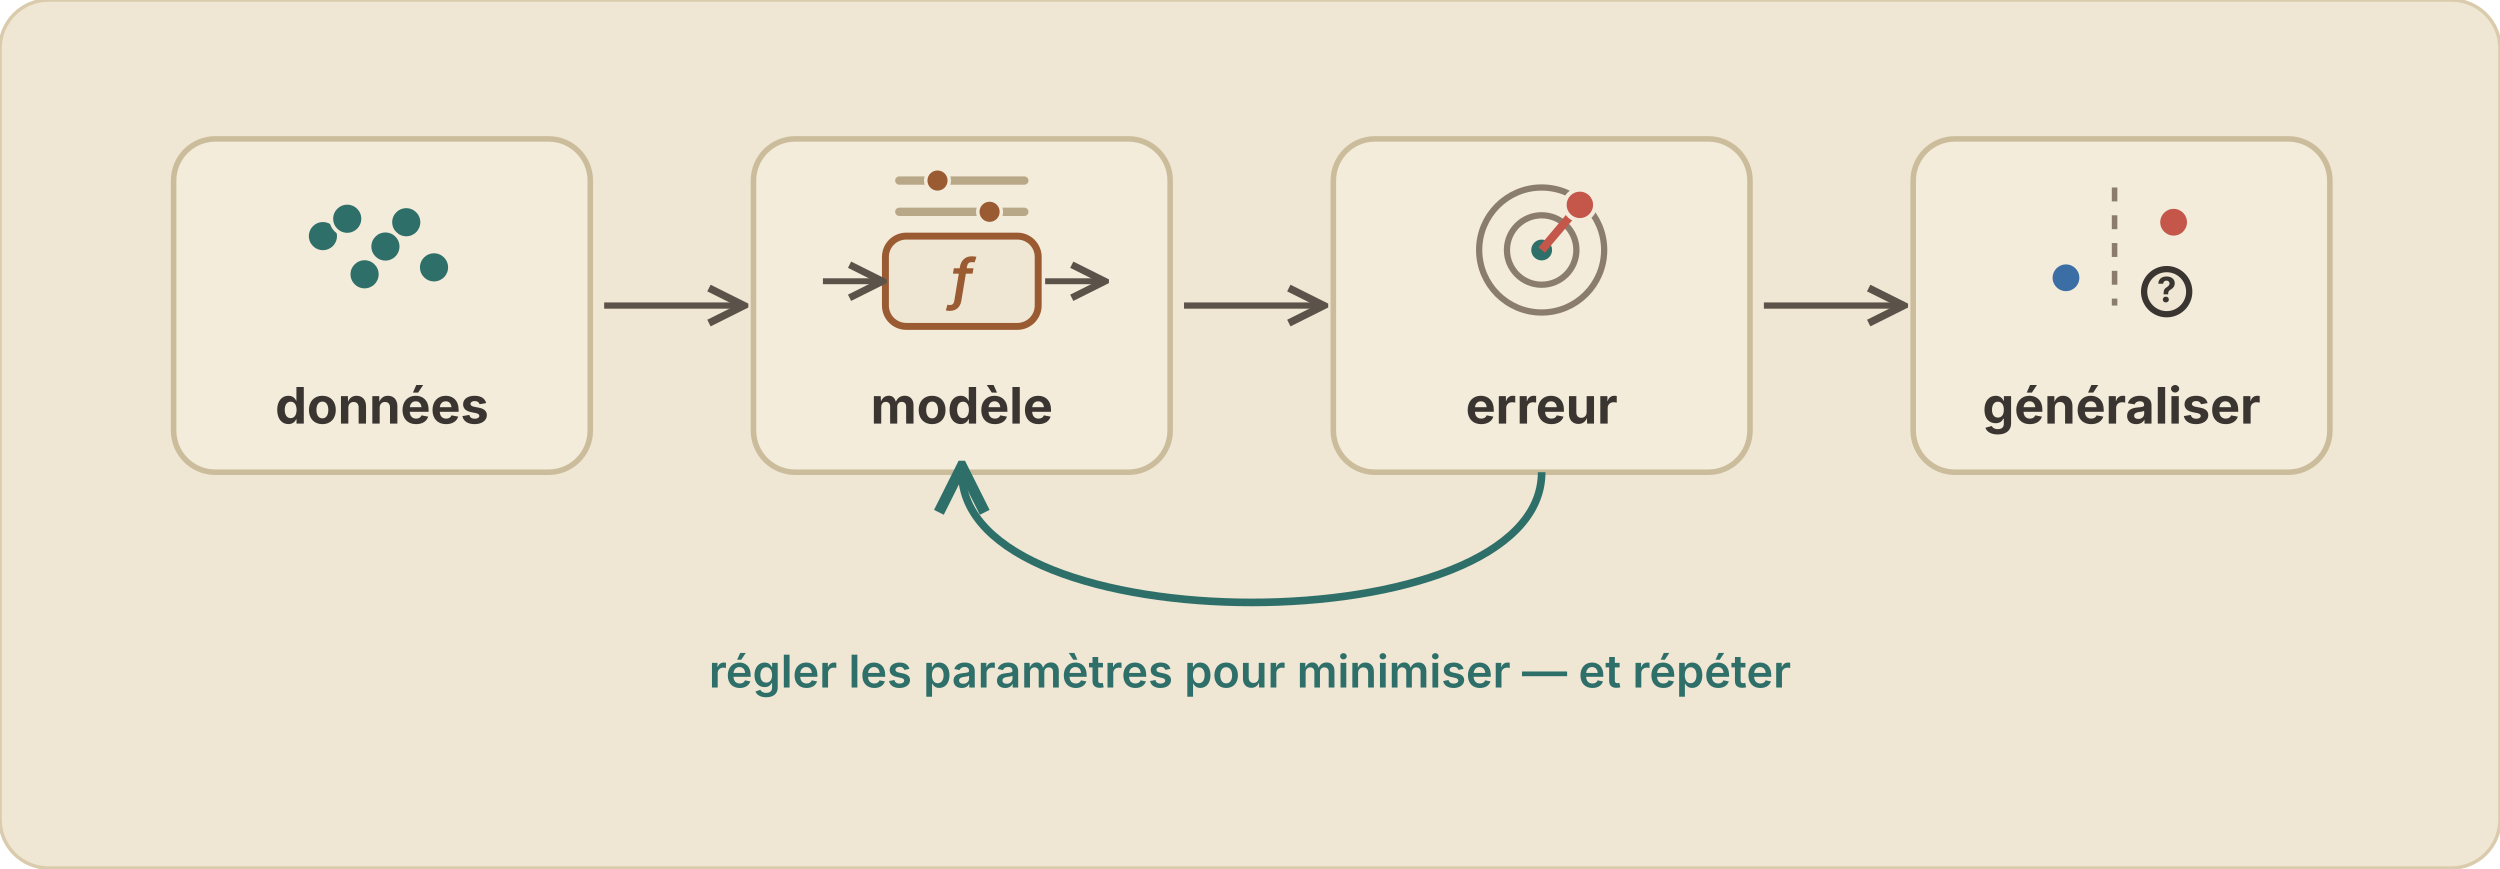
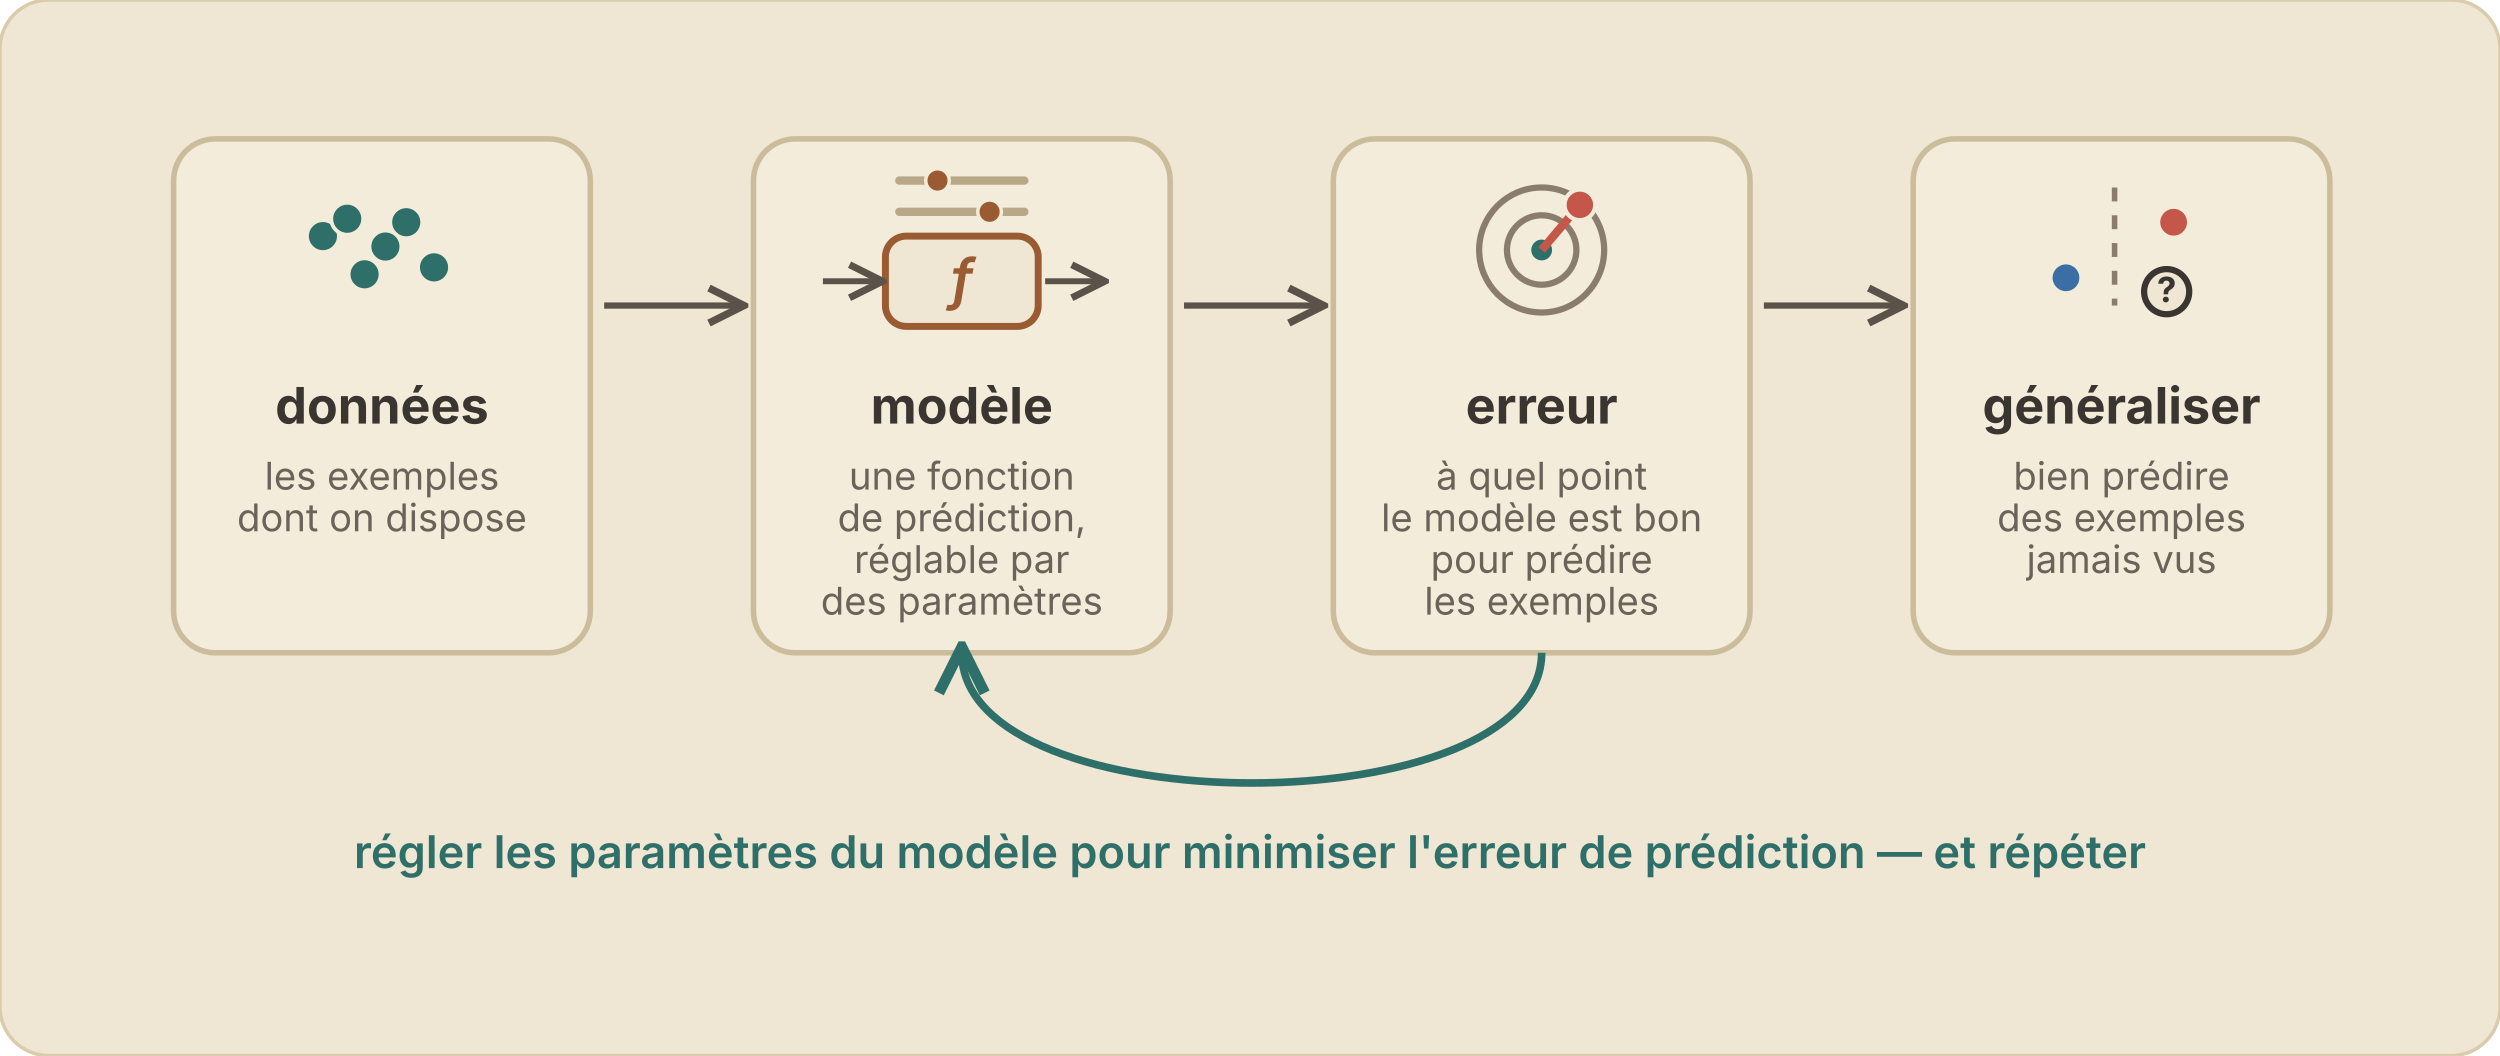
- <svg xmlns="http://www.w3.org/2000/svg" viewBox="0 0 720 250" role="img" font-family="system-ui, -apple-system, sans-serif">
+ <svg xmlns="http://www.w3.org/2000/svg" viewBox="0 0 720 304" role="img" font-family="system-ui, -apple-system, sans-serif">
  <defs>
    <marker id="ar" viewBox="0 0 10 10" refX="8" refY="5" markerWidth="7" markerHeight="7" orient="auto">
      <path d="M1 1 L9 5 L1 9" fill="none" stroke="#5b5249" stroke-width="1.7" />
    </marker>
    <marker id="art" viewBox="0 0 10 10" refX="8" refY="5" markerWidth="7.5" markerHeight="7.5" orient="auto">
      <path d="M1 1 L9 5 L1 9" fill="none" stroke="#2f6f6a" stroke-width="1.9" />
    </marker>
  </defs>
-   <rect x="0" y="0" width="720" height="250" rx="14" fill="#efe7d3" stroke="#d9cbac" />
-   <rect x="50" y="40" width="120" height="96" rx="12" fill="#f3ecda" stroke="#cbbd9c" stroke-width="1.6" />
-   <rect x="217" y="40" width="120" height="96" rx="12" fill="#f3ecda" stroke="#cbbd9c" stroke-width="1.6" />
-   <rect x="384" y="40" width="120" height="96" rx="12" fill="#f3ecda" stroke="#cbbd9c" stroke-width="1.6" />
-   <rect x="551" y="40" width="120" height="96" rx="12" fill="#f3ecda" stroke="#cbbd9c" stroke-width="1.6" />
+   <rect x="0" y="0" width="720" height="304" rx="14" fill="#efe7d3" stroke="#d9cbac" />
+   <rect x="50" y="40" width="120" height="148" rx="12" fill="#f3ecda" stroke="#cbbd9c" stroke-width="1.6" />
+   <rect x="217" y="40" width="120" height="148" rx="12" fill="#f3ecda" stroke="#cbbd9c" stroke-width="1.6" />
+   <rect x="384" y="40" width="120" height="148" rx="12" fill="#f3ecda" stroke="#cbbd9c" stroke-width="1.6" />
+   <rect x="551" y="40" width="120" height="148" rx="12" fill="#f3ecda" stroke="#cbbd9c" stroke-width="1.6" />
  <g fill="#2f6f6a" stroke="#f3ecda" stroke-width="1.1">
    <circle cx="93" cy="68" r="4.6" />
    <circle cx="105" cy="79" r="4.6" />
    <circle cx="117" cy="64" r="4.6" />
    <circle cx="125" cy="77" r="4.6" />
    <circle cx="111" cy="71" r="4.6" />
    <circle cx="100" cy="63" r="4.6" />
  </g>
  <text x="110" y="122" font-size="14.5" fill="#3a3531" text-anchor="middle" font-weight="700">données</text>
+   <text x="110" y="141" font-size="11" fill="#6b625a" text-anchor="middle">les exemples</text>
+   <text x="110" y="153" font-size="11" fill="#6b625a" text-anchor="middle">dont on dispose</text>
  <line x1="259" y1="52" x2="295" y2="52" stroke="#b8a888" stroke-width="2.4" stroke-linecap="round" />
  <circle cx="270" cy="52" r="3.4" fill="#9a5b33" stroke="#f3ecda" stroke-width="1" />
  <line x1="259" y1="61" x2="295" y2="61" stroke="#b8a888" stroke-width="2.4" stroke-linecap="round" />
  <circle cx="285" cy="61" r="3.4" fill="#9a5b33" stroke="#f3ecda" stroke-width="1" />
  <rect x="255" y="68" width="44" height="26" rx="6" fill="#efe7d3" stroke="#9a5b33" stroke-width="2" />
  <text x="277" y="86" font-size="16" fill="#9a5b33" text-anchor="middle" font-style="italic" font-weight="600">f</text>
  <line x1="237" y1="81" x2="253" y2="81" stroke="#5b5249" stroke-width="1.7" marker-end="url(#ar)" />
  <line x1="301" y1="81" x2="317" y2="81" stroke="#5b5249" stroke-width="1.7" marker-end="url(#ar)" />
  <text x="277" y="122" font-size="14.5" fill="#3a3531" text-anchor="middle" font-weight="700">modèle</text>
+   <text x="277" y="141" font-size="11" fill="#6b625a" text-anchor="middle">une fonction</text>
+   <text x="277" y="153" font-size="11" fill="#6b625a" text-anchor="middle">de prédiction,</text>
+   <text x="277" y="165" font-size="11" fill="#6b625a" text-anchor="middle">réglable par</text>
+   <text x="277" y="177" font-size="11" fill="#6b625a" text-anchor="middle">des paramètres</text>
  <circle cx="444" cy="72" r="18" fill="none" stroke="#8a7d6e" stroke-width="1.8" />
  <circle cx="444" cy="72" r="10" fill="none" stroke="#8a7d6e" stroke-width="1.8" />
  <circle cx="444" cy="72" r="3" fill="#2f6f6a" />
  <line x1="444" y1="72" x2="455" y2="59" stroke="#c4564a" stroke-width="2.4" />
  <circle cx="455" cy="59" r="4.4" fill="#c4564a" stroke="#f3ecda" stroke-width="1.2" />
  <text x="444" y="122" font-size="14.5" fill="#3a3531" text-anchor="middle" font-weight="700">erreur</text>
+   <text x="444" y="141" font-size="11" fill="#6b625a" text-anchor="middle">à quel point</text>
+   <text x="444" y="153" font-size="11" fill="#6b625a" text-anchor="middle">le modèle est bon</text>
+   <text x="444" y="165" font-size="11" fill="#6b625a" text-anchor="middle">pour prédire</text>
+   <text x="444" y="177" font-size="11" fill="#6b625a" text-anchor="middle">les exemples</text>
  <line x1="609" y1="54" x2="609" y2="88" stroke="#8a7d6e" stroke-width="1.6" stroke-dasharray="4 4" />
  <circle cx="595" cy="80" r="4.4" fill="#3a6ea5" stroke="#f3ecda" stroke-width="1.1" />
  <circle cx="626" cy="64" r="4.4" fill="#c4564a" stroke="#f3ecda" stroke-width="1.1" />
  <circle cx="624" cy="84" r="6.5" fill="#efe7d3" stroke="#3a3531" stroke-width="1.8" />
  <text x="624" y="87" font-size="10" fill="#3a3531" text-anchor="middle" font-weight="700">?</text>
  <text x="611" y="122" font-size="14.5" fill="#3a3531" text-anchor="middle" font-weight="700">généraliser</text>
+   <text x="611" y="141" font-size="11" fill="#6b625a" text-anchor="middle">bien prédire</text>
+   <text x="611" y="153" font-size="11" fill="#6b625a" text-anchor="middle">des exemples</text>
+   <text x="611" y="165" font-size="11" fill="#6b625a" text-anchor="middle">jamais vus</text>
  <line x1="174.0" y1="88.0" x2="213.0" y2="88.0" stroke="#5b5249" stroke-width="1.8" marker-end="url(#ar)" />
  <line x1="341.0" y1="88.0" x2="380.0" y2="88.0" stroke="#5b5249" stroke-width="1.8" marker-end="url(#ar)" />
  <line x1="508.0" y1="88.0" x2="547.0" y2="88.0" stroke="#5b5249" stroke-width="1.8" marker-end="url(#ar)" />
-   <path d="M 444 136 C 444 186, 277 186, 277 136" fill="none" stroke="#2f6f6a" stroke-width="2.2" marker-end="url(#art)" />
-   <text x="360" y="198" font-size="13" fill="#2f6f6a" text-anchor="middle" font-weight="600">régler les paramètres pour minimiser — et répéter</text>
+   <path d="M 444 188 C 444 238, 277 238, 277 188" fill="none" stroke="#2f6f6a" stroke-width="2.2" marker-end="url(#art)" />
+   <text x="360" y="250" font-size="13" fill="#2f6f6a" text-anchor="middle" font-weight="600">régler les paramètres du modèle pour minimiser l'erreur de prédiction — et répéter</text>
</svg>
